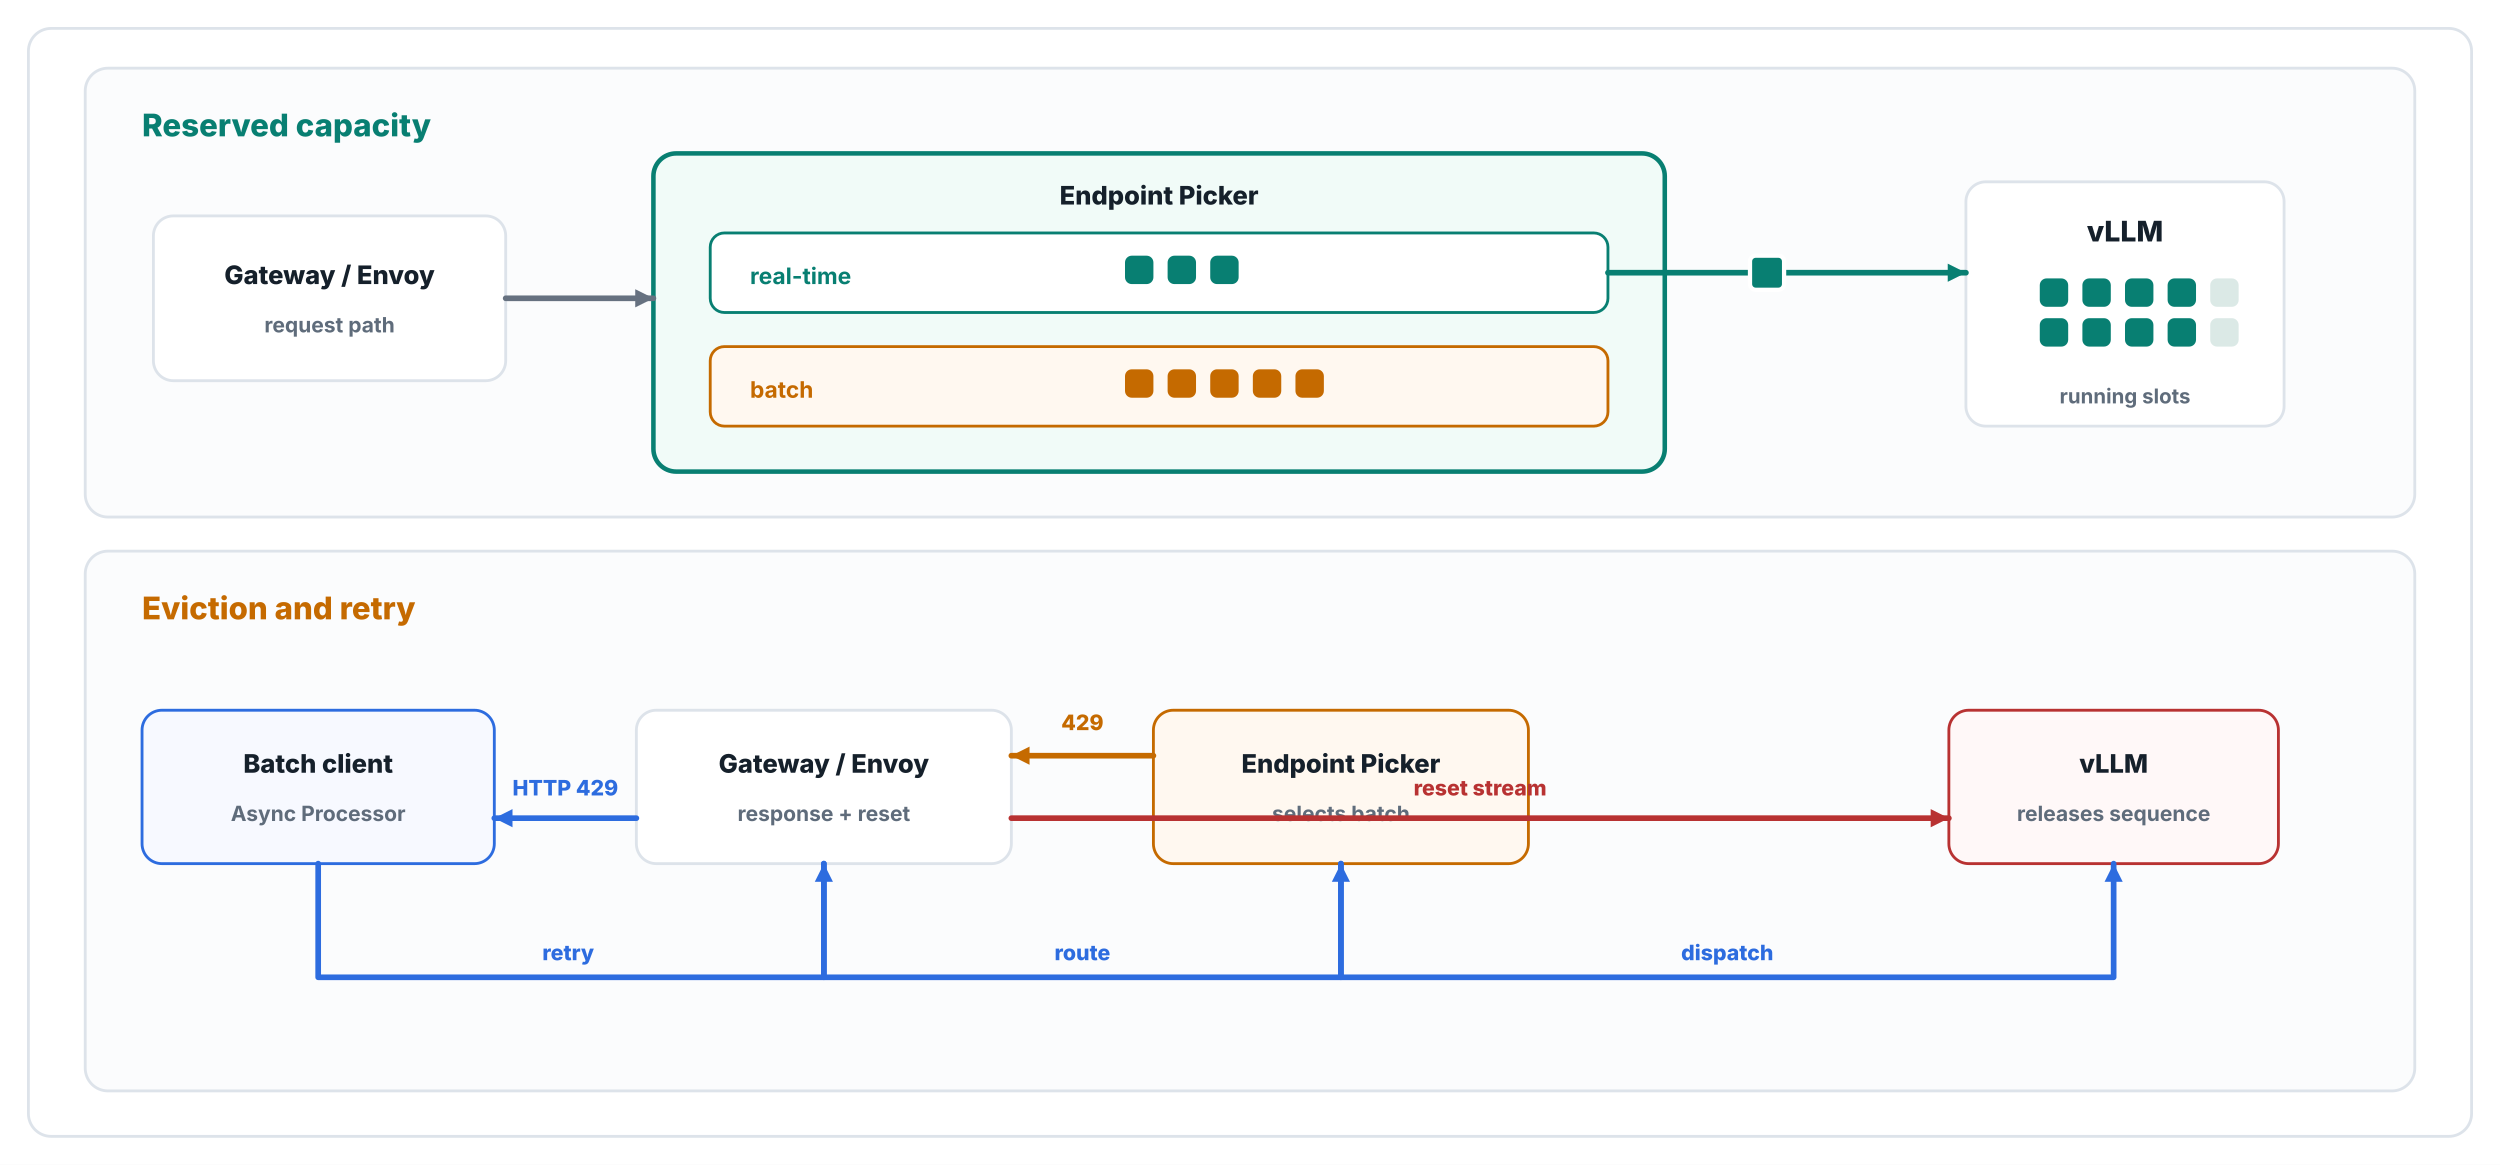
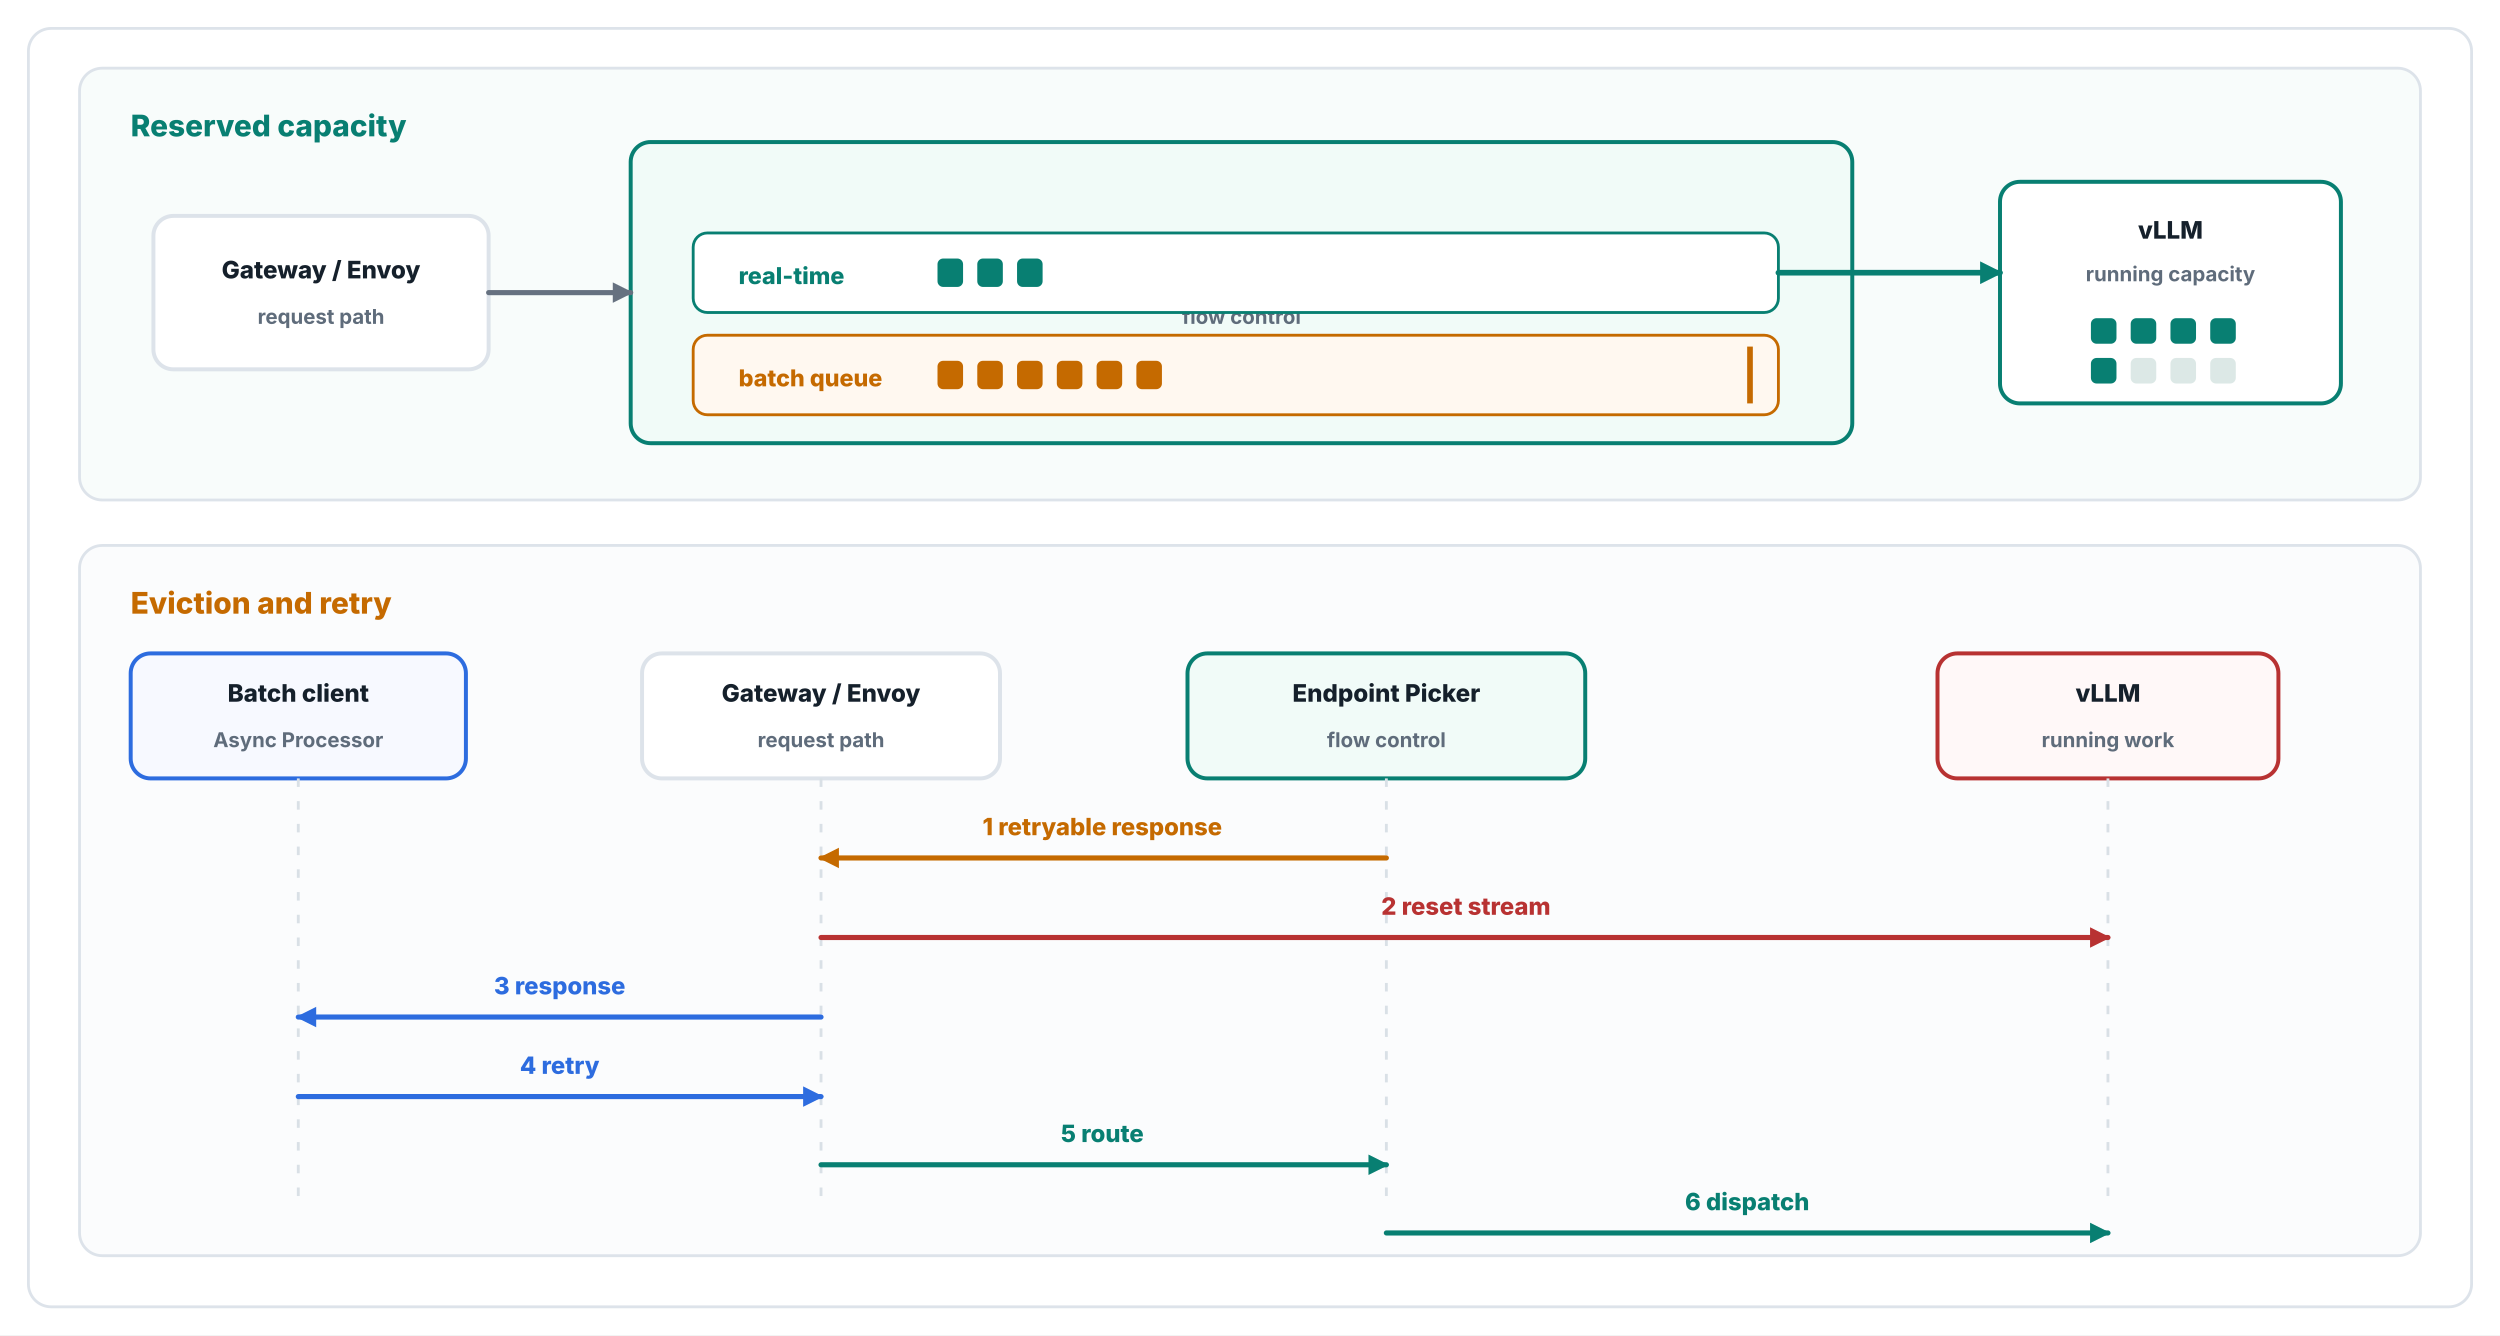
- <svg xmlns="http://www.w3.org/2000/svg" width="880" height="410" viewBox="0 0 880 410" role="img" aria-label="Reserved capacity keeps batch in the Endpoint Picker before vLLM. After dispatch, the Endpoint Picker can select eligible running batch, Envoy resets the vLLM stream, and the batch client retries the request.">
+ <svg xmlns="http://www.w3.org/2000/svg" width="880" height="470" viewBox="0 0 880 470" role="img" aria-label="Reserved capacity dispatches real-time requests while batch waits in the Endpoint Picker. After an eligible running batch is evicted, the Endpoint Picker sends a retryable response through Gateway and Envoy, Envoy resets the vLLM stream, and the batch client retries through the same Gateway, Endpoint Picker, and vLLM request path.">
  <style>text{font-family:system-ui,-apple-system,sans-serif}</style>
-   <rect width="880" height="410" fill="#ffffff" />
-   <rect x="10" y="10" width="860" height="390" rx="8" fill="#ffffff" stroke="#dde3ea" />
+   <rect width="880" height="470" fill="#ffffff" />
+   <rect x="10" y="10" width="860" height="450" rx="8" fill="#ffffff" stroke="#dde3ea" />
  <defs>
-     <marker id="reserve-arrow" viewBox="0 0 10 10" refX="8" refY="5" markerWidth="4" markerHeight="4" orient="auto">
-       <path d="M0 1L8 5L0 9Z" fill="#087f72" />
+     <marker id="gray-arrow" viewBox="0 0 8 8" refX="7" refY="4" markerWidth="4" markerHeight="4" orient="auto">
+       <path d="M0 0L8 4L0 8Z" fill="#667180" />
    </marker>
-     <marker id="batch-arrow" viewBox="0 0 10 10" refX="8" refY="5" markerWidth="4" markerHeight="4" orient="auto">
-       <path d="M0 1L8 5L0 9Z" fill="#c56a00" />
+     <marker id="teal-arrow" viewBox="0 0 8 8" refX="7" refY="4" markerWidth="4" markerHeight="4" orient="auto">
+       <path d="M0 0L8 4L0 8Z" fill="#087f72" />
    </marker>
-     <marker id="retry-arrow" viewBox="0 0 10 10" refX="8" refY="5" markerWidth="4" markerHeight="4" orient="auto">
-       <path d="M0 1L8 5L0 9Z" fill="#2d6cdf" />
+     <marker id="orange-arrow" viewBox="0 0 8 8" refX="7" refY="4" markerWidth="4" markerHeight="4" orient="auto">
+       <path d="M0 0L8 4L0 8Z" fill="#c56a00" />
    </marker>
-     <marker id="reset-arrow" viewBox="0 0 10 10" refX="8" refY="5" markerWidth="4" markerHeight="4" orient="auto">
-       <path d="M0 1L8 5L0 9Z" fill="#b83232" />
+     <marker id="red-arrow" viewBox="0 0 8 8" refX="7" refY="4" markerWidth="4" markerHeight="4" orient="auto">
+       <path d="M0 0L8 4L0 8Z" fill="#b83232" />
    </marker>
-     <marker id="gray-arrow" viewBox="0 0 10 10" refX="8" refY="5" markerWidth="4" markerHeight="4" orient="auto">
-       <path d="M0 1L8 5L0 9Z" fill="#667180" />
+     <marker id="blue-arrow" viewBox="0 0 8 8" refX="7" refY="4" markerWidth="4" markerHeight="4" orient="auto">
+       <path d="M0 0L8 4L0 8Z" fill="#2d6cdf" />
    </marker>
  </defs>
-   <rect x="30" y="24" width="820" height="158" rx="8" fill="#fbfcfd" stroke="#dde3ea" />
-   <text x="50.0" y="48.0" fill="#087f72" font-size="11" font-weight="800" text-anchor="start">Reserved capacity</text>
-   <rect x="54" y="76" width="124" height="58" rx="7" fill="#ffffff" stroke="#dde3ea" />
-   <text x="116.0" y="100.0" fill="#15202b" font-size="9" font-weight="800" text-anchor="middle">Gateway / Envoy</text>
-   <text x="116.0" y="117.0" fill="#5f6c7b" font-size="7.4" font-weight="650" text-anchor="middle">request path</text>
-   <rect x="230" y="54" width="356" height="112" rx="8" fill="#f1fbf8" stroke="#087f72" stroke-width="1.6" />
-   <text x="408.0" y="72.0" fill="#15202b" font-size="9" font-weight="800" text-anchor="middle">Endpoint Picker</text>
-   <rect x="250" y="82" width="316" height="28" rx="5" fill="#ffffff" stroke="#087f72" />
-   <text x="264.0" y="100.0" fill="#087f72" font-size="8" font-weight="750" text-anchor="start">real-time</text>
-   <rect x="396.0" y="90.0" width="10" height="10" rx="2.4" fill="#087f72" />
-   <rect x="411.0" y="90.0" width="10" height="10" rx="2.4" fill="#087f72" />
-   <rect x="426.0" y="90.0" width="10" height="10" rx="2.4" fill="#087f72" />
-   <rect x="250" y="122" width="316" height="28" rx="5" fill="#fff8f0" stroke="#c56a00" />
-   <text x="264.0" y="140.0" fill="#c56a00" font-size="8" font-weight="750" text-anchor="start">batch</text>
-   <rect x="396.0" y="130.0" width="10" height="10" rx="2.4" fill="#c56a00" />
-   <rect x="411.0" y="130.0" width="10" height="10" rx="2.4" fill="#c56a00" />
-   <rect x="426.0" y="130.0" width="10" height="10" rx="2.4" fill="#c56a00" />
-   <rect x="441.0" y="130.0" width="10" height="10" rx="2.4" fill="#c56a00" />
-   <rect x="456.0" y="130.0" width="10" height="10" rx="2.4" fill="#c56a00" />
-   <rect x="692" y="64" width="112" height="86" rx="7" fill="#ffffff" stroke="#dde3ea" />
-   <text x="748.0" y="85.0" fill="#15202b" font-size="10" font-weight="800" text-anchor="middle">vLLM</text>
-   <rect x="718.0" y="98.0" width="10" height="10" rx="2.4" fill="#087f72" />
-   <rect x="733.0" y="98.0" width="10" height="10" rx="2.4" fill="#087f72" />
-   <rect x="748.0" y="98.0" width="10" height="10" rx="2.4" fill="#087f72" />
-   <rect x="763.0" y="98.0" width="10" height="10" rx="2.4" fill="#087f72" />
-   <rect x="778.0" y="98.0" width="10" height="10" rx="2.4" fill="#dbe9e6" />
-   <rect x="718.0" y="112.0" width="10" height="10" rx="2.4" fill="#087f72" />
-   <rect x="733.0" y="112.0" width="10" height="10" rx="2.4" fill="#087f72" />
-   <rect x="748.0" y="112.0" width="10" height="10" rx="2.4" fill="#087f72" />
-   <rect x="763.0" y="112.0" width="10" height="10" rx="2.4" fill="#087f72" />
-   <rect x="778.0" y="112.0" width="10" height="10" rx="2.4" fill="#dbe9e6" />
-   <text x="748.0" y="142.0" fill="#5f6c7b" font-size="7.2" font-weight="650" text-anchor="middle">running slots</text>
-   <path d="M178 105 H230" stroke="#667180" stroke-width="2.0" stroke-linecap="round" stroke-linejoin="round" fill="none" marker-end="url(#gray-arrow)" />
-   <path d="M566 96 H692" stroke="#087f72" stroke-width="2.0" stroke-linecap="round" stroke-linejoin="round" fill="none" marker-end="url(#reserve-arrow)" />
-   <rect x="616" y="90" width="12" height="12" rx="2" fill="#087f72" stroke="#ffffff" stroke-width="1.5" />
-   <rect x="30" y="194" width="820" height="190" rx="8" fill="#fbfcfd" stroke="#dde3ea" />
-   <text x="50.0" y="218.0" fill="#c56a00" font-size="11" font-weight="800" text-anchor="start">Eviction and retry</text>
-   <rect x="50" y="250" width="124" height="54" rx="7" fill="#f7f9ff" stroke="#2d6cdf" />
-   <text x="112.0" y="272.0" fill="#15202b" font-size="9" font-weight="800" text-anchor="middle">Batch client</text>
-   <text x="112.0" y="289.0" fill="#5f6c7b" font-size="7.4" font-weight="650" text-anchor="middle">Async Processor</text>
-   <rect x="224" y="250" width="132" height="54" rx="7" fill="#ffffff" stroke="#dde3ea" />
-   <text x="290.0" y="272.0" fill="#15202b" font-size="9" font-weight="800" text-anchor="middle">Gateway / Envoy</text>
-   <text x="290.0" y="289.0" fill="#5f6c7b" font-size="7.4" font-weight="650" text-anchor="middle">response + reset</text>
-   <rect x="406" y="250" width="132" height="54" rx="7" fill="#fff8f0" stroke="#c56a00" />
-   <text x="472.0" y="272.0" fill="#15202b" font-size="9" font-weight="800" text-anchor="middle">Endpoint Picker</text>
-   <text x="472.0" y="289.0" fill="#5f6c7b" font-size="7.4" font-weight="650" text-anchor="middle">selects batch</text>
-   <rect x="686" y="250" width="116" height="54" rx="7" fill="#fff8f8" stroke="#b83232" />
-   <text x="744.0" y="272.0" fill="#15202b" font-size="9" font-weight="800" text-anchor="middle">vLLM</text>
-   <text x="744.0" y="289.0" fill="#5f6c7b" font-size="7.4" font-weight="650" text-anchor="middle">releases sequence</text>
-   <path d="M406 266 H356" stroke="#c56a00" stroke-width="2.0" stroke-linecap="round" stroke-linejoin="round" fill="none" marker-end="url(#batch-arrow)" />
-   <text x="381.0" y="257.0" fill="#c56a00" font-size="7.5" font-weight="800" text-anchor="middle">429</text>
-   <path d="M356 288 H686" stroke="#b83232" stroke-width="2.0" stroke-linecap="round" stroke-linejoin="round" fill="none" marker-end="url(#reset-arrow)" />
-   <text x="521.0" y="280.0" fill="#b83232" font-size="7.5" font-weight="800" text-anchor="middle">reset stream</text>
-   <path d="M224 288 H174" stroke="#2d6cdf" stroke-width="2.0" stroke-linecap="round" stroke-linejoin="round" fill="none" marker-end="url(#retry-arrow)" />
-   <text x="199.0" y="280.0" fill="#2d6cdf" font-size="7.5" font-weight="800" text-anchor="middle">HTTP 429</text>
-   <path d="M112 304 V344 H290 V304" stroke="#2d6cdf" stroke-width="2.0" stroke-linecap="round" stroke-linejoin="round" fill="none" marker-end="url(#retry-arrow)" />
-   <text x="200.0" y="338.0" fill="#2d6cdf" font-size="7.5" font-weight="800" text-anchor="middle">retry</text>
-   <path d="M290 304 V344 H472 V304" stroke="#2d6cdf" stroke-width="2.0" stroke-linecap="round" stroke-linejoin="round" fill="none" marker-end="url(#retry-arrow)" />
-   <text x="381.0" y="338.0" fill="#2d6cdf" font-size="7.5" font-weight="800" text-anchor="middle">route</text>
-   <path d="M472 304 V344 H744 V304" stroke="#2d6cdf" stroke-width="2.0" stroke-linecap="round" stroke-linejoin="round" fill="none" marker-end="url(#retry-arrow)" />
-   <text x="608.0" y="338.0" fill="#2d6cdf" font-size="7.5" font-weight="800" text-anchor="middle">dispatch</text>
+   <rect x="28" y="24" width="824" height="152" rx="8" fill="#f8fcfb" stroke="#dde3ea" />
+   <text x="46.0" y="48.0" fill="#087f72" font-size="10.5" font-weight="800" text-anchor="start">Reserved capacity</text>
+   <rect x="54" y="76" width="118" height="54" rx="7" fill="#ffffff" stroke="#dde3ea" stroke-width="1.4" />
+   <text x="113.0" y="98.0" fill="#15202b" font-size="8.5" font-weight="800" text-anchor="middle">Gateway / Envoy</text>
+   <text x="113.0" y="114.0" fill="#5f6c7b" font-size="7.2" font-weight="650" text-anchor="middle">request path</text>
+   <rect x="222" y="50" width="430" height="106" rx="7" fill="#f1fbf8" stroke="#087f72" stroke-width="1.4" />
+   <text x="437.0" y="98.0" fill="#15202b" font-size="8.5" font-weight="800" text-anchor="middle">Endpoint Picker</text>
+   <text x="437.0" y="114.0" fill="#5f6c7b" font-size="7.2" font-weight="650" text-anchor="middle">flow control</text>
+   <rect x="704" y="64" width="120" height="78" rx="7" fill="#ffffff" stroke="#087f72" stroke-width="1.4" />
+   <text x="764.0" y="84.0" fill="#15202b" font-size="8.5" font-weight="800" text-anchor="middle">vLLM</text>
+   <text x="764.0" y="99.0" fill="#5f6c7b" font-size="7.2" font-weight="650" text-anchor="middle">running capacity</text>
+   <path d="M172 103 H222" stroke="#667180" stroke-width="1.8" stroke-linecap="round" stroke-linejoin="round" fill="none" marker-end="url(#gray-arrow)" />
+   <rect x="244" y="82" width="382" height="28" rx="5" fill="#ffffff" stroke="#087f72" />
+   <text x="260.0" y="100.0" fill="#087f72" font-size="8.2" font-weight="760" text-anchor="start">real-time</text>
+   <rect x="330" y="91" width="9" height="10" rx="2" fill="#087f72" />
+   <rect x="344" y="91" width="9" height="10" rx="2" fill="#087f72" />
+   <rect x="358" y="91" width="9" height="10" rx="2" fill="#087f72" />
+   <path d="M626 96 H704" stroke="#087f72" stroke-width="2.0" stroke-linecap="round" stroke-linejoin="round" fill="none" marker-end="url(#teal-arrow)" />
+   <rect x="244" y="118" width="382" height="28" rx="5" fill="#fff8f0" stroke="#c56a00" />
+   <text x="260.0" y="136.0" fill="#c56a00" font-size="8.2" font-weight="760" text-anchor="start">batch queue</text>
+   <rect x="330" y="127" width="9" height="10" rx="2" fill="#c56a00" />
+   <rect x="344" y="127" width="9" height="10" rx="2" fill="#c56a00" />
+   <rect x="358" y="127" width="9" height="10" rx="2" fill="#c56a00" />
+   <rect x="372" y="127" width="9" height="10" rx="2" fill="#c56a00" />
+   <rect x="386" y="127" width="9" height="10" rx="2" fill="#c56a00" />
+   <rect x="400" y="127" width="9" height="10" rx="2" fill="#c56a00" />
+   <line x1="616" y1="122" x2="616" y2="142" stroke="#c56a00" stroke-width="2" />
+   <rect x="736" y="112" width="9" height="9" rx="2" fill="#087f72" />
+   <rect x="750" y="112" width="9" height="9" rx="2" fill="#087f72" />
+   <rect x="764" y="112" width="9" height="9" rx="2" fill="#087f72" />
+   <rect x="778" y="112" width="9" height="9" rx="2" fill="#087f72" />
+   <rect x="736" y="126" width="9" height="9" rx="2" fill="#087f72" />
+   <rect x="750" y="126" width="9" height="9" rx="2" fill="#dce8e6" />
+   <rect x="764" y="126" width="9" height="9" rx="2" fill="#dce8e6" />
+   <rect x="778" y="126" width="9" height="9" rx="2" fill="#dce8e6" />
+   <rect x="28" y="192" width="824" height="250" rx="8" fill="#fbfcfd" stroke="#dde3ea" />
+   <text x="46.0" y="216.0" fill="#c56a00" font-size="10.5" font-weight="800" text-anchor="start">Eviction and retry</text>
+   <rect x="46" y="230" width="118" height="44" rx="7" fill="#f7f9ff" stroke="#2d6cdf" stroke-width="1.4" />
+   <text x="105.0" y="247.0" fill="#15202b" font-size="8.5" font-weight="800" text-anchor="middle">Batch client</text>
+   <text x="105.0" y="263.0" fill="#5f6c7b" font-size="7.2" font-weight="650" text-anchor="middle">Async Processor</text>
+   <rect x="226" y="230" width="126" height="44" rx="7" fill="#ffffff" stroke="#dde3ea" stroke-width="1.4" />
+   <text x="289.0" y="247.0" fill="#15202b" font-size="8.5" font-weight="800" text-anchor="middle">Gateway / Envoy</text>
+   <text x="289.0" y="263.0" fill="#5f6c7b" font-size="7.2" font-weight="650" text-anchor="middle">request path</text>
+   <rect x="418" y="230" width="140" height="44" rx="7" fill="#f1fbf8" stroke="#087f72" stroke-width="1.4" />
+   <text x="488.0" y="247.0" fill="#15202b" font-size="8.5" font-weight="800" text-anchor="middle">Endpoint Picker</text>
+   <text x="488.0" y="263.0" fill="#5f6c7b" font-size="7.2" font-weight="650" text-anchor="middle">flow control</text>
+   <rect x="682" y="230" width="120" height="44" rx="7" fill="#fff8f8" stroke="#b83232" stroke-width="1.4" />
+   <text x="742.0" y="247.0" fill="#15202b" font-size="8.5" font-weight="800" text-anchor="middle">vLLM</text>
+   <text x="742.0" y="263.0" fill="#5f6c7b" font-size="7.2" font-weight="650" text-anchor="middle">running work</text>
+   <line x1="105" y1="274" x2="105" y2="424" stroke="#d9e0e6" stroke-dasharray="3 5" />
+   <line x1="289" y1="274" x2="289" y2="424" stroke="#d9e0e6" stroke-dasharray="3 5" />
+   <line x1="488" y1="274" x2="488" y2="424" stroke="#d9e0e6" stroke-dasharray="3 5" />
+   <line x1="742" y1="274" x2="742" y2="424" stroke="#d9e0e6" stroke-dasharray="3 5" />
+   <path d="M488 302 H289" stroke="#c56a00" stroke-width="1.8" stroke-linecap="round" stroke-linejoin="round" fill="none" marker-end="url(#orange-arrow)" />
+   <text x="388.0" y="294.0" fill="#c56a00" font-size="8.4" font-weight="760" text-anchor="middle">1  retryable response</text>
+   <path d="M289 330 H742" stroke="#b83232" stroke-width="1.8" stroke-linecap="round" stroke-linejoin="round" fill="none" marker-end="url(#red-arrow)" />
+   <text x="516.0" y="322.0" fill="#b83232" font-size="8.4" font-weight="760" text-anchor="middle">2  reset stream</text>
+   <path d="M289 358 H105" stroke="#2d6cdf" stroke-width="1.8" stroke-linecap="round" stroke-linejoin="round" fill="none" marker-end="url(#blue-arrow)" />
+   <text x="197.0" y="350.0" fill="#2d6cdf" font-size="8.4" font-weight="760" text-anchor="middle">3  response</text>
+   <path d="M105 386 H289" stroke="#2d6cdf" stroke-width="1.8" stroke-linecap="round" stroke-linejoin="round" fill="none" marker-end="url(#blue-arrow)" />
+   <text x="197.0" y="378.0" fill="#2d6cdf" font-size="8.4" font-weight="760" text-anchor="middle">4  retry</text>
+   <path d="M289 410 H488" stroke="#087f72" stroke-width="1.8" stroke-linecap="round" stroke-linejoin="round" fill="none" marker-end="url(#teal-arrow)" />
+   <text x="388.0" y="402.0" fill="#087f72" font-size="8.4" font-weight="760" text-anchor="middle">5  route</text>
+   <path d="M488 434 H742" stroke="#087f72" stroke-width="1.8" stroke-linecap="round" stroke-linejoin="round" fill="none" marker-end="url(#teal-arrow)" />
+   <text x="615.0" y="426.0" fill="#087f72" font-size="8.4" font-weight="760" text-anchor="middle">6  dispatch</text>
</svg>
